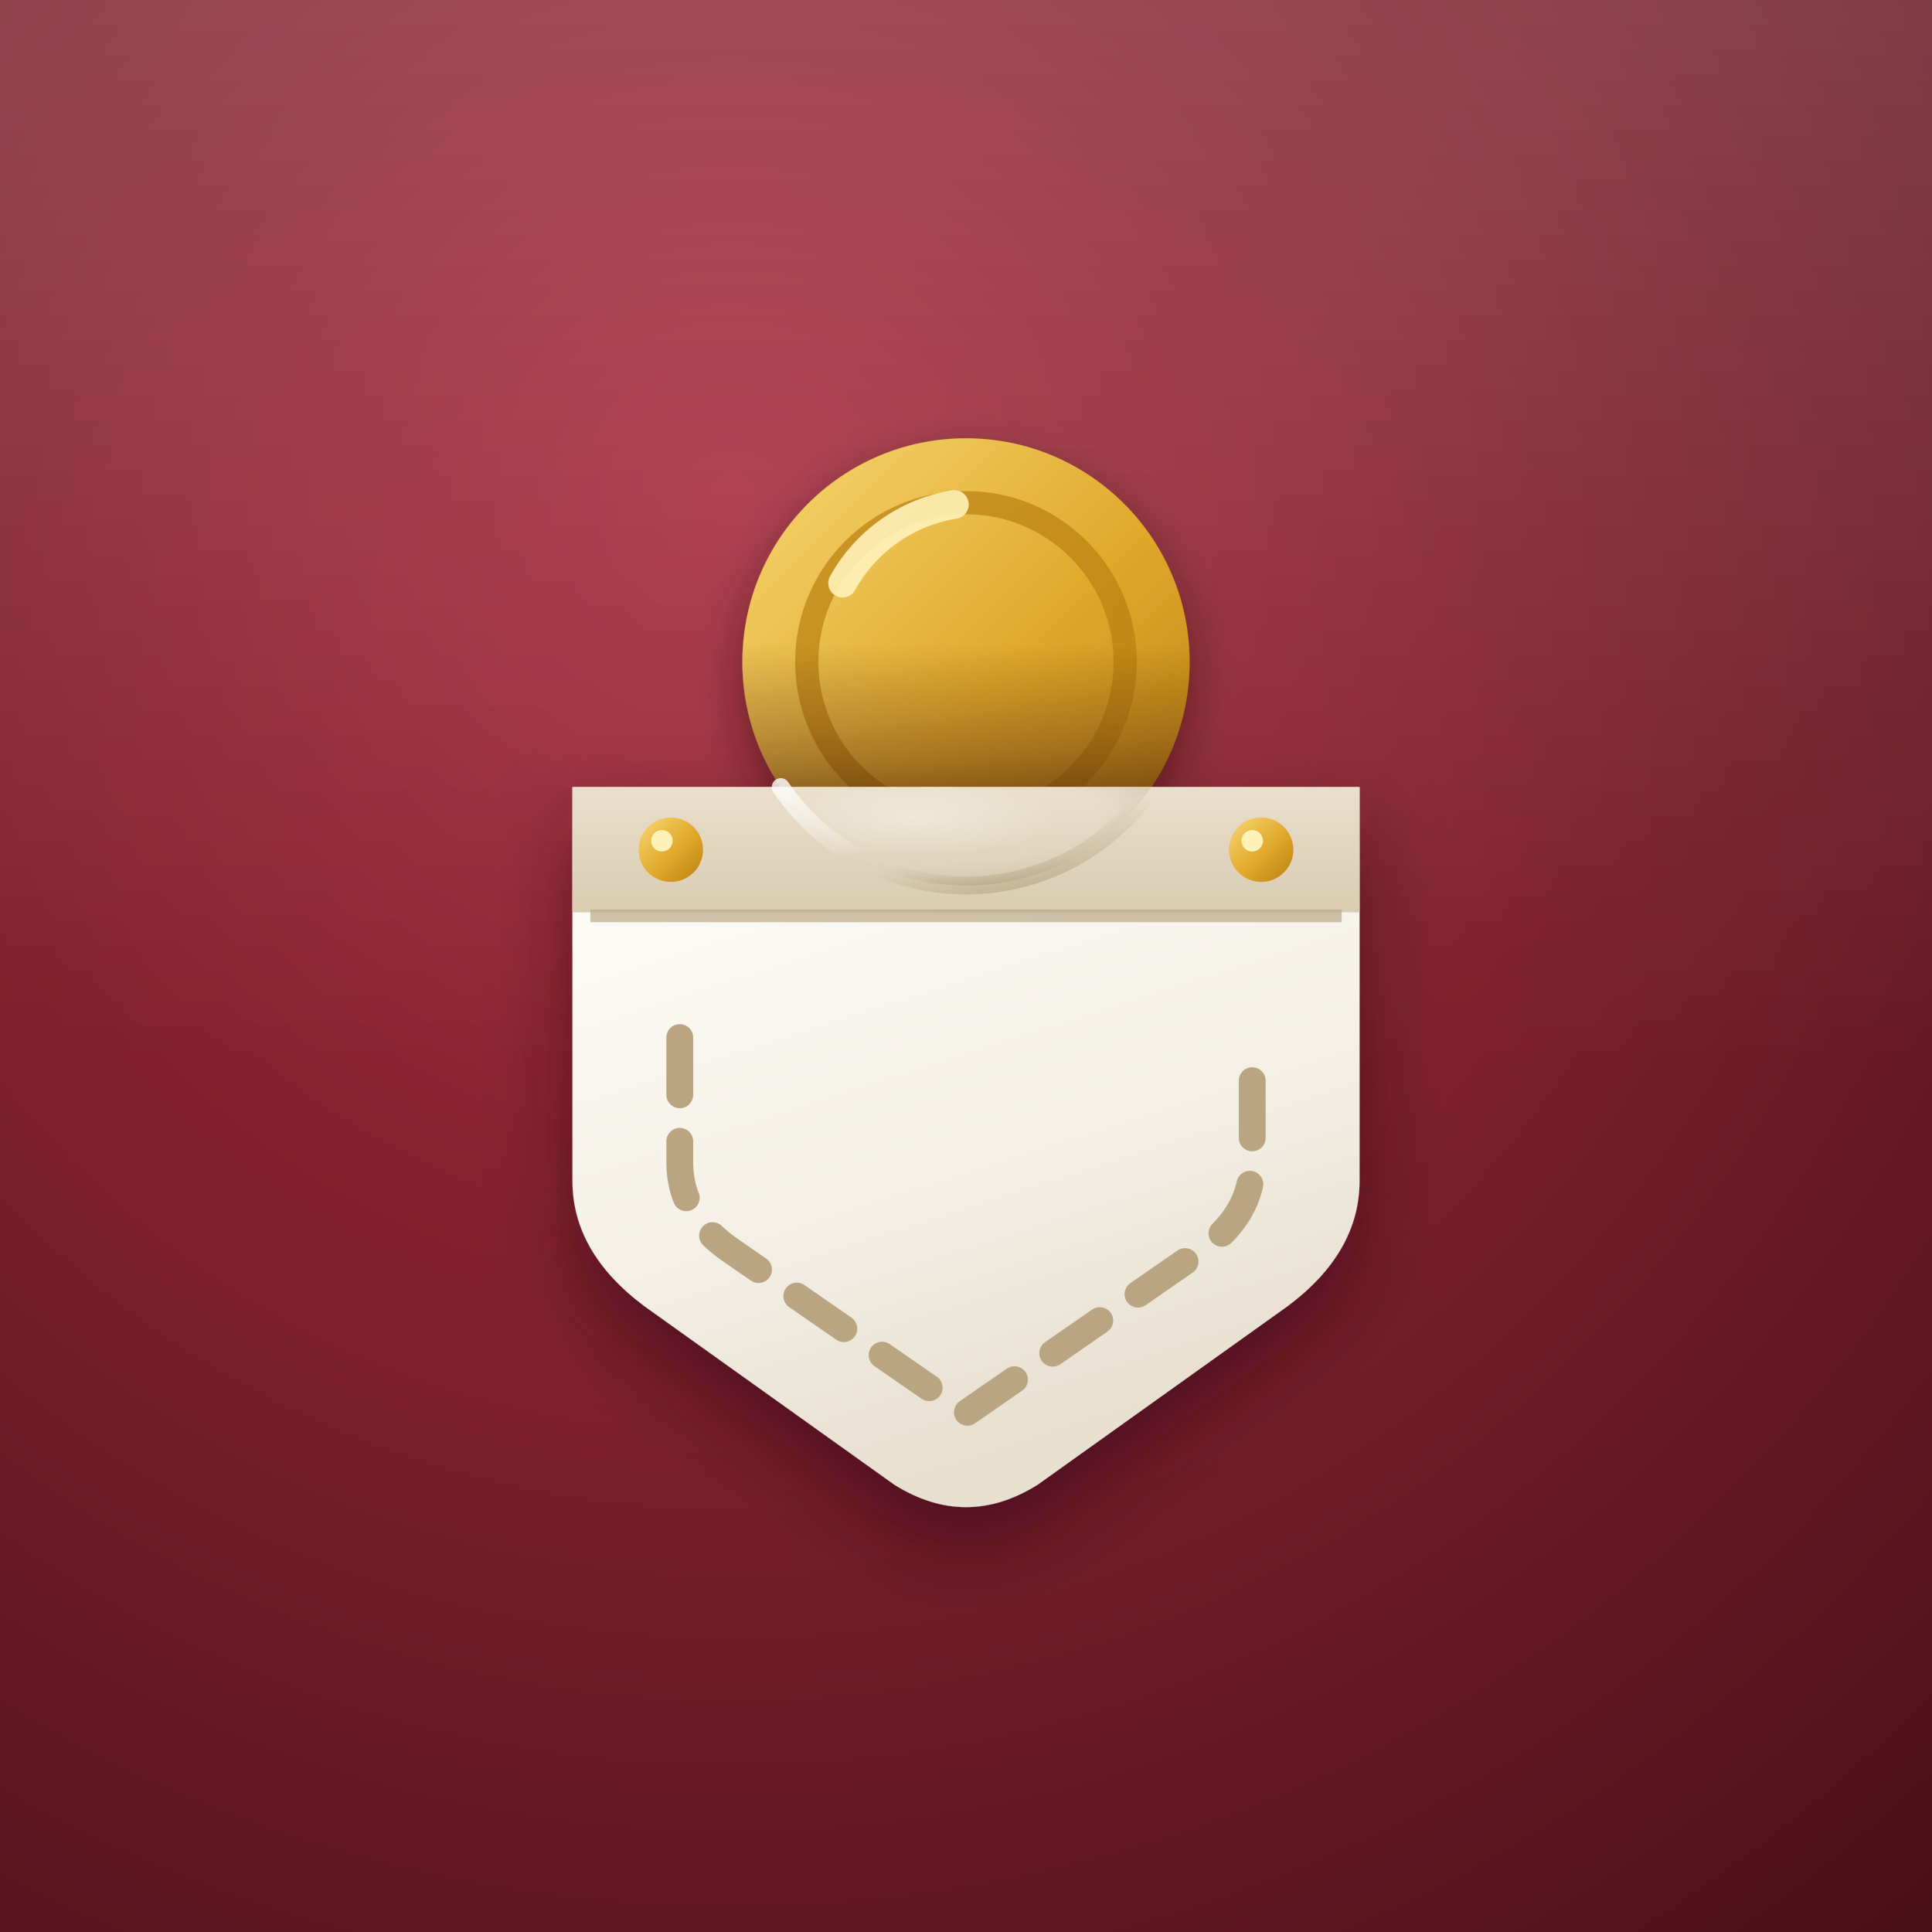
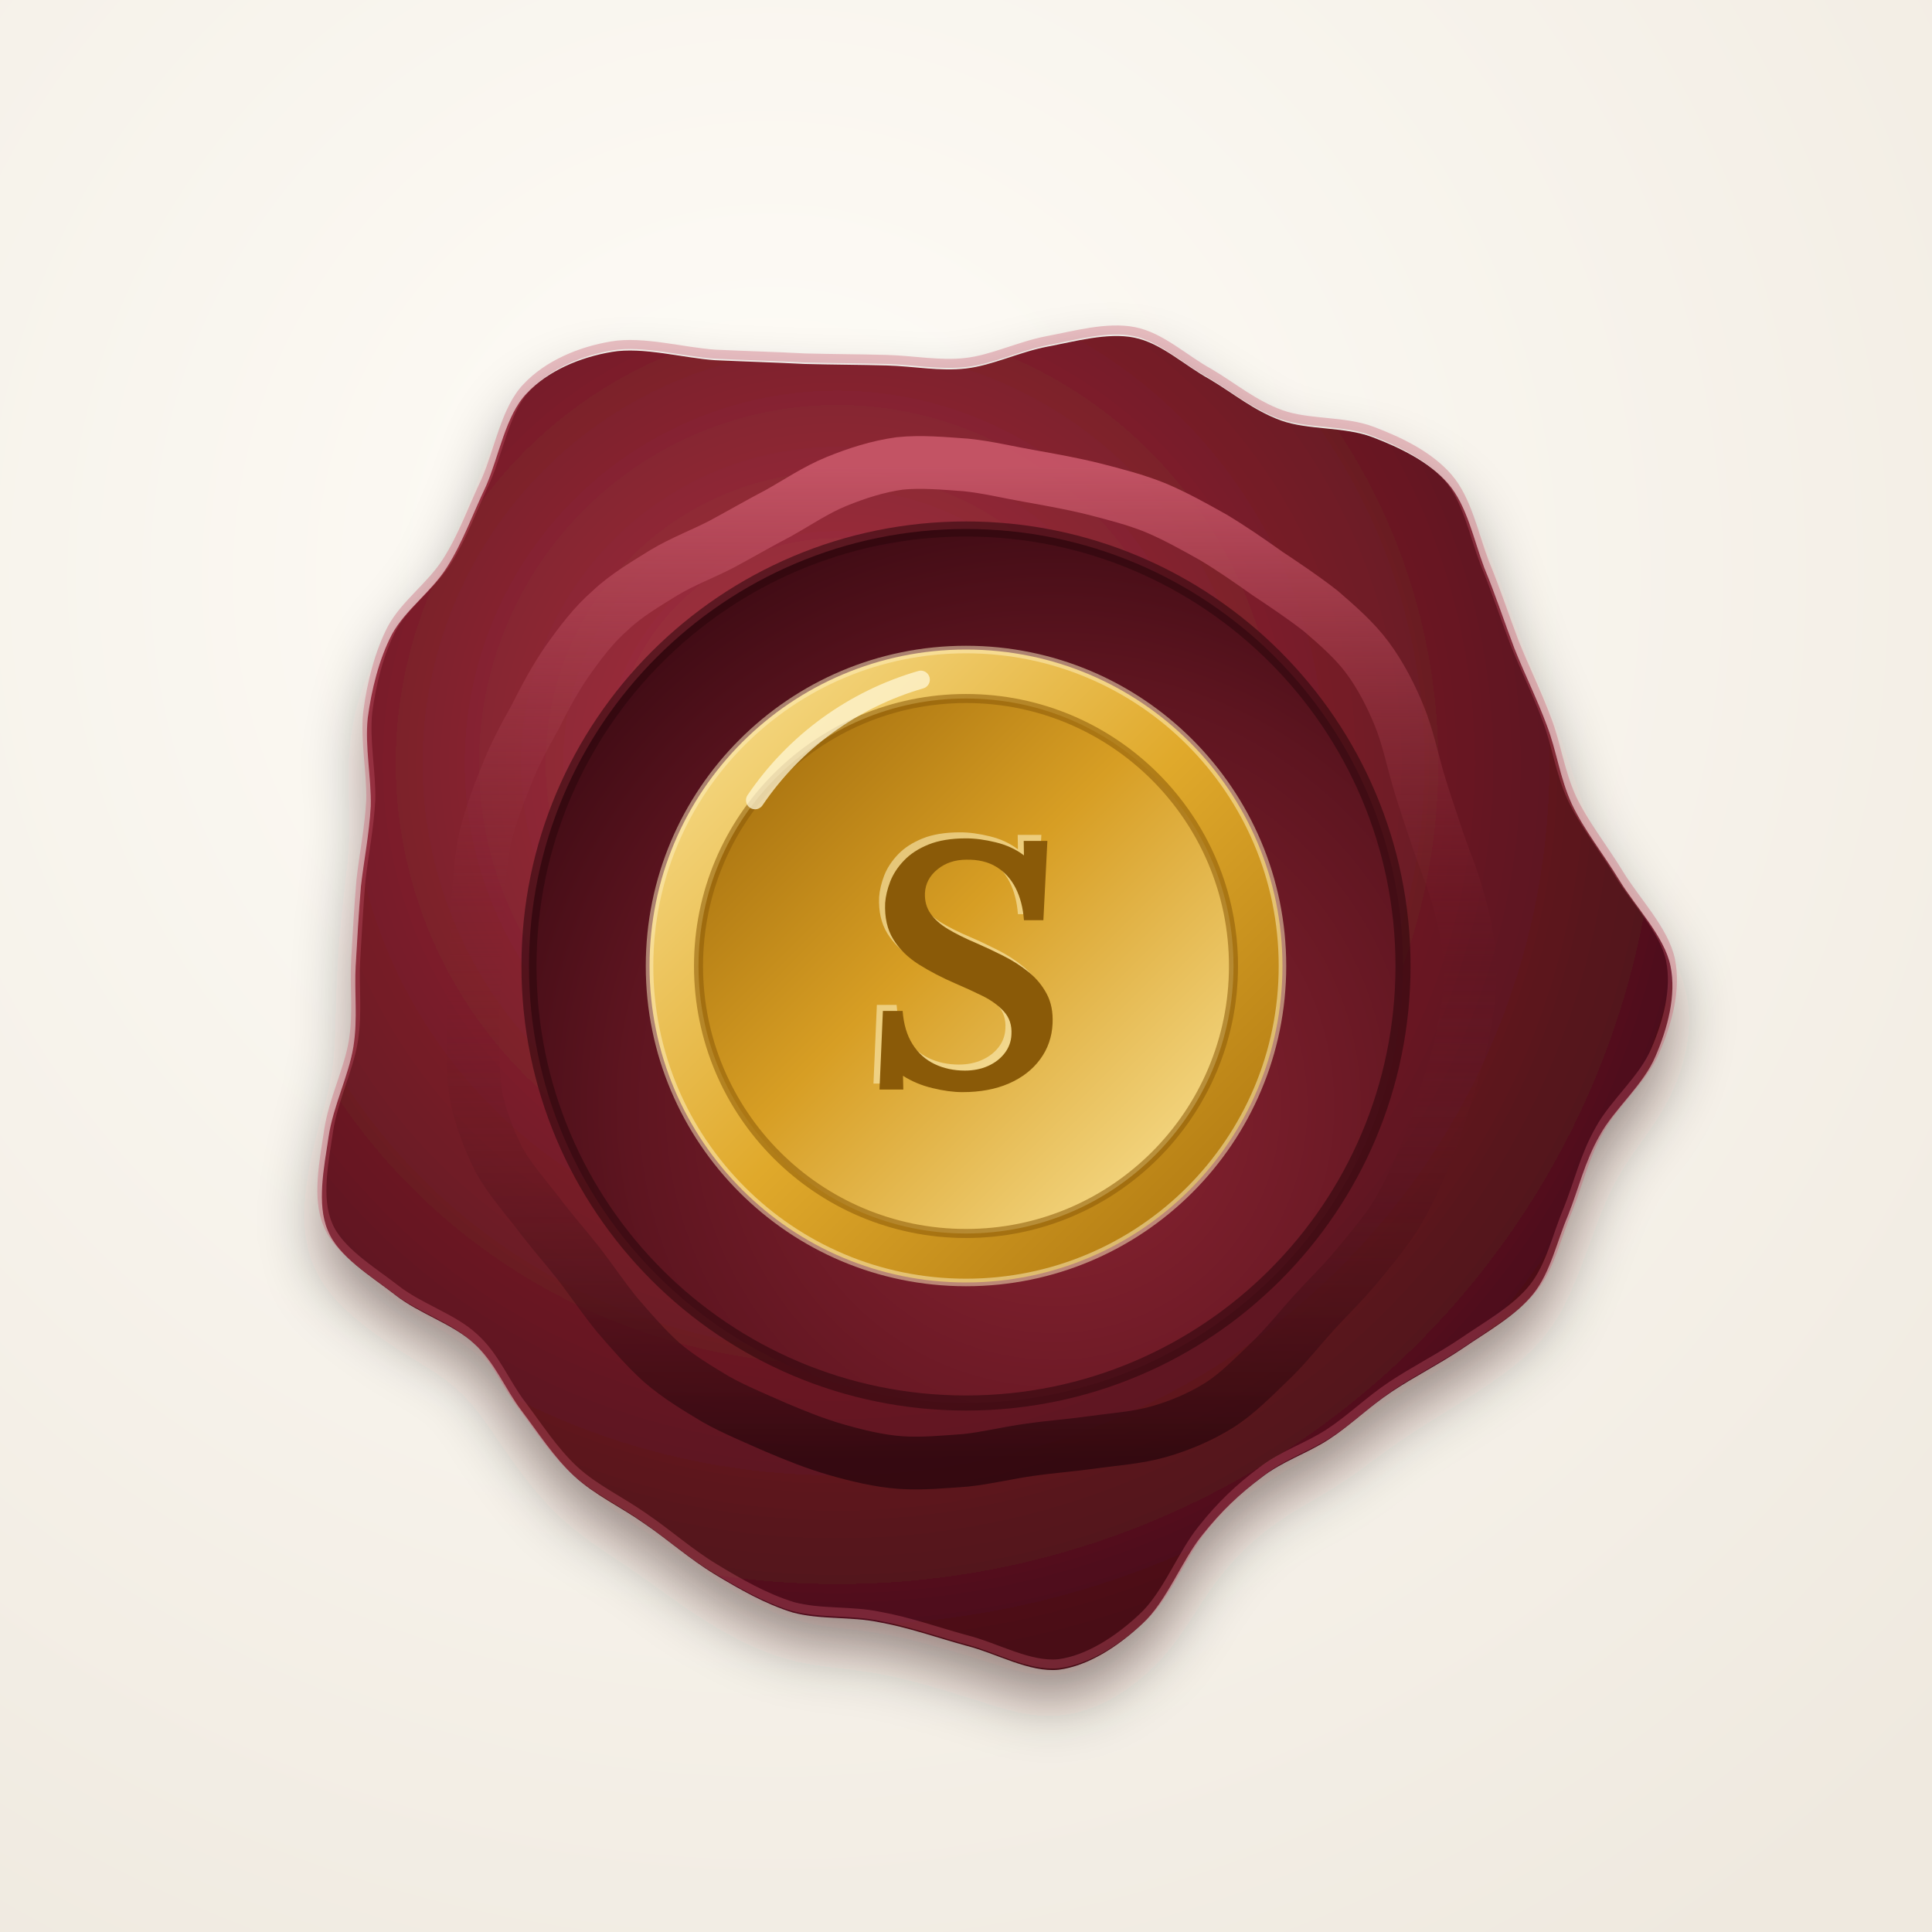
- <svg xmlns="http://www.w3.org/2000/svg" viewBox="0 0 108 108">
+ <svg xmlns="http://www.w3.org/2000/svg" viewBox="0 0 200 200" width="1024" height="1024">
  <defs>
-     <radialGradient id="nbg" cx=".38" cy=".26" r=".95">
-       <stop offset="0" stop-color="#A83141" />
-       <stop offset=".5" stop-color="#7B1F2A" />
-       <stop offset="1" stop-color="#4A101A" />
+     <radialGradient id="wxa" cx="38%" cy="32%" r="75%">
+       <stop offset="0" stop-color="#B23A4A" />
+       <stop offset=".45" stop-color="#7B1F2A" />
+       <stop offset="1" stop-color="#3F0B14" />
    </radialGradient>
-     <linearGradient id="ngl" x1="0" y1="0" x2="0" y2="1">
-       <stop offset="0" stop-color="#fff" stop-opacity=".16" />
-       <stop offset=".55" stop-color="#fff" stop-opacity="0" />
+     <radialGradient id="pra" cx="60%" cy="66%" r="70%">
+       <stop offset="0" stop-color="#8E2533" />
+       <stop offset=".7" stop-color="#5E1520" />
+       <stop offset="1" stop-color="#3F0B14" />
+     </radialGradient>
+     <linearGradient id="rma" x1="0" y1="0" x2="0" y2="1">
+       <stop offset="0" stop-color="#C9586A" stop-opacity=".9" />
+       <stop offset=".5" stop-color="#7B1F2A" stop-opacity="0" />
+       <stop offset="1" stop-color="#2A060C" stop-opacity=".8" />
    </linearGradient>
-     <linearGradient id="npk" x1="0" y1="0" x2=".35" y2="1">
-       <stop offset="0" stop-color="#FFFEFA" />
-       <stop offset=".6" stop-color="#F5F1E8" />
-       <stop offset="1" stop-color="#E7DFCF" />
+     <linearGradient id="aua" x1="0" y1="0" x2="1" y2="1">
+       <stop offset="0" stop-color="#FBE59A" />
+       <stop offset=".5" stop-color="#E0A92B" />
+       <stop offset="1" stop-color="#A7700C" />
    </linearGradient>
-     <linearGradient id="nhm" x1="0" y1="0" x2="0" y2="1">
-       <stop offset="0" stop-color="#EADFCB" />
-       <stop offset="1" stop-color="#D9CCB2" />
+     <linearGradient id="ava" x1="1" y1="1" x2="0" y2="0">
+       <stop offset="0" stop-color="#FBE59A" />
+       <stop offset=".55" stop-color="#D79E24" />
+       <stop offset="1" stop-color="#9B660A" />
    </linearGradient>
-     <linearGradient id="nau" x1="0" y1="0" x2="1" y2="1">
-       <stop offset="0" stop-color="#F7D774" />
-       <stop offset=".55" stop-color="#E0A92B" />
-       <stop offset="1" stop-color="#B9800F" />
-     </linearGradient>
-     <filter id="nsh" x="-20%" y="-20%" width="140%" height="150%">
-       <feDropShadow dx="0" dy="2.2" stdDeviation="2.1" flood-color="#2a0309" flood-opacity=".5" />
+     <filter id="sha" x="-20%" y="-20%" width="140%" height="150%">
+       <feDropShadow dx="0" dy="4" stdDeviation="4" flood-color="#2A060C" flood-opacity=".45" />
    </filter>
-     <filter id="ncs" x="-30%" y="-30%" width="160%" height="160%">
-       <feDropShadow dx="0" dy="1.2" stdDeviation="1.3" flood-color="#2a0309" flood-opacity=".45" />
-     </filter>
-     <radialGradient id="nbm" cx=".36" cy=".3" r=".8">
-       <stop offset="0" stop-color="#fff" stop-opacity=".35" />
-       <stop offset=".5" stop-color="#fff" stop-opacity="0" />
-       <stop offset="1" stop-color="#7a6439" stop-opacity=".28" />
+     <radialGradient id="cr" cx="40%" cy="30%" r="85%">
+       <stop offset="0" stop-color="#FFFDF8" />
+       <stop offset="1" stop-color="#EFE9DF" />
    </radialGradient>
-     <linearGradient id="nrm" x1="0" y1="0" x2="1" y2="1">
-       <stop offset="0" stop-color="#fff" stop-opacity=".8" />
-       <stop offset=".45" stop-color="#fff" stop-opacity="0" />
-       <stop offset=".55" stop-color="#8a7448" stop-opacity="0" />
-       <stop offset="1" stop-color="#7a6439" stop-opacity=".4" />
-     </linearGradient>
-     <linearGradient id="nhs" x1="0" y1="0" x2="0" y2="1">
-       <stop offset="0" stop-color="#2a0309" stop-opacity="0" />
-       <stop offset="1" stop-color="#2a0309" stop-opacity=".38" />
-     </linearGradient>
-     <clipPath id="ncc">
-       <circle cx="54" cy="37" r="12.5" />
-     </clipPath>
  </defs>
-   <rect width="108" height="108" fill="url(#nbg)" />
-   <rect width="108" height="108" fill="url(#ngl)" />
-   <g>
-     <g filter="url(#ncs)">
-       <circle cx="54" cy="37" r="12.5" fill="url(#nau)" />
+   <rect width="200" height="200" fill="url(#cr)" />
+   <g transform="translate(100 100) scale(0.78) translate(-100 -100)">
+     <g filter="url(#sha)">
+       <path d="M193.5 100.0C194.3 103.9 193.1 108.3 191.5 112.0C189.9 115.8 186.0 119.0 184.1 122.5C182.1 126.0 181.3 129.6 179.9 133.1C178.4 136.6 177.6 140.6 175.3 143.5C173.0 146.4 169.2 148.5 166.0 150.7C162.9 152.8 159.5 154.5 156.5 156.5C153.5 158.5 151.1 160.9 148.2 162.8C145.3 164.7 142.0 165.7 139.2 167.9C136.4 170.0 133.9 172.3 131.3 175.6C128.7 178.8 126.6 184.4 123.4 187.3C120.2 190.3 116.2 192.9 112.3 193.4C108.4 193.8 104.0 191.2 100.0 190.2C96.0 189.1 92.4 187.8 88.5 187.1C84.7 186.3 80.7 186.8 77.0 185.8C73.4 184.7 69.9 182.7 66.6 180.7C63.3 178.7 60.4 176.1 57.3 174.0C54.2 171.8 50.7 170.2 48.0 167.7C45.3 165.2 43.2 161.9 41.0 159.0C38.8 156.1 37.5 152.6 34.7 150.1C31.9 147.5 27.5 146.2 24.3 143.7C21.1 141.2 16.7 138.6 15.3 135.1C13.8 131.6 14.8 126.7 15.4 122.7C16.0 118.6 18.1 114.5 18.7 110.7C19.3 106.9 18.8 103.5 19.0 100.0C19.2 96.5 19.4 93.0 19.7 89.4C20.1 85.9 20.8 82.5 21.0 78.8C21.1 75.1 20.2 70.9 20.6 67.1C21.1 63.3 22.1 59.3 23.8 56.0C25.6 52.7 29.0 50.4 31.1 47.1C33.2 43.8 34.5 40.1 36.3 36.3C38.0 32.4 38.9 26.9 41.7 24.0C44.5 21.0 48.8 19.2 53.0 18.5C57.1 17.8 62.4 19.3 66.7 19.6C71.0 19.8 74.8 19.9 78.6 20.1C82.4 20.2 85.9 20.2 89.5 20.3C93.1 20.4 96.5 21.1 100.0 20.7C103.5 20.3 107.1 18.5 110.8 17.8C114.5 17.1 118.8 15.9 122.3 16.6C125.9 17.3 129.0 20.3 132.3 22.1C135.5 24.0 138.2 26.3 141.8 27.6C145.4 28.9 150.2 28.4 153.9 29.8C157.6 31.2 161.5 33.1 164.0 36.0C166.5 38.9 167.4 43.5 168.8 47.2C170.3 50.8 171.5 54.5 172.8 57.9C174.2 61.4 175.8 64.6 177.1 68.1C178.4 71.5 178.8 75.0 180.4 78.5C182.0 81.9 184.5 85.0 186.7 88.6C188.9 92.2 192.7 96.1 193.5 100.0Z" fill="url(#wxa)" />
    </g>
-     <circle cx="54" cy="37" r="8.9" fill="none" stroke="#B9800F" stroke-width="1.3" opacity=".7" />
-     <path d="M47.1 32.6a8.75 8.75 0 0 1 6.25-4.4" fill="none" stroke="#FFF2B8" stroke-width="1.6" stroke-linecap="round" opacity=".9" />
-     <rect x="40" y="36" width="28" height="8" fill="url(#nhs)" clip-path="url(#ncc)" />
-     <g filter="url(#nsh)">
-       <path d="M32 44H76V66Q76 70 72 73L58 83Q54 85.5 50 83L36 73Q32 70 32 66Z" fill="url(#npk)" />
-     </g>
-     <rect x="32" y="44" width="44" height="7" fill="url(#nhm)" />
-     <path d="M33 51.2H75" stroke="#B9A988" stroke-opacity=".7" stroke-width=".7" />
-     <path d="M43.644 44 A12.5 12.5 0 0 0 64.356 44Z" fill="url(#nbm)" />
-     <path d="M43.644 44 A12.5 12.5 0 0 0 64.356 44" fill="none" stroke="url(#nrm)" stroke-width="1" stroke-linecap="round" />
-     <path d="M38 58V65Q38 68 41 70L54 79L67 70Q70 68 70 65V58" fill="none" stroke="#B9A582" stroke-width="1.5" stroke-dasharray="3.2 2.6" stroke-linecap="round" />
-     <circle cx="37.5" cy="47.5" r="1.8" fill="url(#nau)" />
-     <circle cx="70.5" cy="47.5" r="1.8" fill="url(#nau)" />
-     <circle cx="37" cy="47" r=".6" fill="#FFF2B8" />
-     <circle cx="70" cy="47" r=".6" fill="#FFF2B8" />
+     <path d="M193.5 100.0C194.3 103.9 193.1 108.3 191.5 112.0C189.9 115.8 186.0 119.0 184.1 122.5C182.1 126.0 181.3 129.6 179.9 133.1C178.4 136.6 177.6 140.6 175.3 143.5C173.0 146.4 169.2 148.5 166.0 150.7C162.9 152.8 159.5 154.5 156.5 156.5C153.5 158.5 151.1 160.9 148.2 162.8C145.3 164.7 142.0 165.7 139.2 167.9C136.4 170.0 133.9 172.3 131.3 175.6C128.7 178.8 126.6 184.4 123.4 187.3C120.2 190.3 116.2 192.9 112.3 193.4C108.4 193.8 104.0 191.2 100.0 190.2C96.0 189.1 92.4 187.8 88.5 187.1C84.7 186.3 80.7 186.8 77.0 185.8C73.4 184.7 69.9 182.7 66.6 180.7C63.3 178.7 60.4 176.1 57.3 174.0C54.2 171.8 50.7 170.2 48.0 167.7C45.3 165.2 43.2 161.9 41.0 159.0C38.8 156.1 37.5 152.6 34.7 150.1C31.9 147.5 27.5 146.2 24.3 143.7C21.1 141.2 16.7 138.6 15.3 135.1C13.8 131.6 14.8 126.7 15.4 122.7C16.0 118.6 18.1 114.5 18.7 110.7C19.3 106.9 18.8 103.5 19.0 100.0C19.2 96.5 19.4 93.0 19.7 89.4C20.1 85.9 20.8 82.5 21.0 78.8C21.1 75.1 20.2 70.9 20.6 67.1C21.1 63.3 22.1 59.3 23.8 56.0C25.6 52.7 29.0 50.4 31.1 47.1C33.2 43.8 34.5 40.1 36.3 36.3C38.0 32.4 38.9 26.9 41.7 24.0C44.5 21.0 48.8 19.2 53.0 18.5C57.1 17.8 62.4 19.3 66.7 19.6C71.0 19.8 74.8 19.9 78.6 20.1C82.4 20.2 85.9 20.2 89.5 20.3C93.1 20.4 96.5 21.1 100.0 20.7C103.5 20.3 107.1 18.5 110.8 17.8C114.5 17.1 118.8 15.9 122.3 16.6C125.9 17.3 129.0 20.3 132.3 22.1C135.5 24.0 138.2 26.3 141.8 27.6C145.4 28.9 150.2 28.4 153.9 29.8C157.6 31.2 161.5 33.1 164.0 36.0C166.5 38.9 167.4 43.5 168.8 47.2C170.3 50.8 171.5 54.5 172.8 57.9C174.2 61.4 175.8 64.6 177.1 68.1C178.4 71.5 178.8 75.0 180.4 78.5C182.0 81.9 184.5 85.0 186.7 88.6C188.9 92.2 192.7 96.1 193.5 100.0Z" fill="none" stroke="#C9586A" stroke-opacity=".35" stroke-width="1.2" transform="translate(0 -.8)" />
+     <path d="M166.9 100.0C167.0 102.9 166.6 105.8 166.0 108.7C165.5 111.5 164.6 114.3 163.7 117.1C162.9 119.8 162.0 122.6 160.9 125.2C159.8 127.9 158.6 130.5 157.1 133.0C155.6 135.4 153.7 137.6 151.9 139.8C150.1 142.0 148.0 144.0 146.1 146.1C144.2 148.2 142.4 150.5 140.3 152.5C138.2 154.5 136.1 156.7 133.6 158.3C131.2 159.8 128.4 161.0 125.6 161.8C122.8 162.6 119.8 162.8 116.9 163.2C114.1 163.6 111.3 163.8 108.5 164.2C105.6 164.6 102.8 165.3 100.0 165.6C97.2 165.8 94.2 166.1 91.3 165.9C88.5 165.7 85.6 165.0 82.8 164.2C80.0 163.4 77.3 162.3 74.7 161.2C72.0 160.0 69.3 158.9 66.8 157.5C64.3 156.0 61.8 154.5 59.6 152.6C57.5 150.7 55.6 148.5 53.7 146.3C51.9 144.1 50.3 141.7 48.6 139.5C46.8 137.2 44.9 135.1 43.2 132.8C41.4 130.5 39.4 128.2 38.0 125.7C36.7 123.1 35.6 120.2 35.0 117.4C34.5 114.6 34.6 111.5 34.6 108.6C34.5 105.7 34.8 102.9 34.9 100.0C35.0 97.1 35.0 94.3 35.2 91.5C35.4 88.6 35.6 85.7 36.2 82.9C36.9 80.1 37.9 77.4 39.0 74.7C40.0 72.1 41.4 69.5 42.8 67.0C44.1 64.4 45.5 61.8 47.1 59.5C48.8 57.1 50.6 54.7 52.8 52.8C54.9 50.8 57.5 49.3 59.9 47.8C62.4 46.3 65.1 45.3 67.6 44.0C70.2 42.6 72.6 41.2 75.1 39.9C77.6 38.5 80.1 36.8 82.8 35.7C85.5 34.6 88.3 33.7 91.2 33.3C94.1 33.0 97.1 33.3 100.0 33.5C102.9 33.8 105.7 34.5 108.6 35.0C111.4 35.5 114.2 36.0 117.0 36.7C119.7 37.4 122.5 38.1 125.2 39.2C127.8 40.3 130.3 41.7 132.8 43.1C135.3 44.6 137.6 46.2 140.0 47.9C142.4 49.5 144.8 51.1 147.1 52.9C149.3 54.8 151.6 56.8 153.3 59.1C155.0 61.4 156.4 64.1 157.5 66.8C158.6 69.5 159.2 72.4 160.0 75.2C160.8 77.9 161.7 80.5 162.6 83.2C163.5 85.9 164.7 88.6 165.4 91.4C166.2 94.2 166.8 97.1 166.9 100.0Z" fill="none" stroke="url(#rma)" stroke-width="7" />
+     <circle cx="100" cy="100" r="58" fill="url(#pra)" />
+     <circle cx="100" cy="100" r="58" fill="none" stroke="#2A060C" stroke-opacity=".55" stroke-width="2" />
+     <circle cx="100" cy="100" r="42" fill="url(#aua)" />
+     <circle cx="100" cy="100" r="35.5" fill="url(#ava)" />
+     <circle cx="100" cy="100" r="35.5" fill="none" stroke="#8A5A08" stroke-opacity=".55" stroke-width="1.2" />
+     <circle cx="100" cy="100" r="42" fill="none" stroke="#FFF3C4" stroke-opacity=".5" stroke-width="1" />
+     <path d="M99.53 116.74Q97.75 116.74 95.57 116.21Q93.38 115.69 91.64 114.57L91.68 116.4H88.52L88.97 105.96H91.59Q91.79 108.61 92.9 110.37Q94.01 112.14 95.82 113.01Q97.63 113.88 99.85 113.88Q101.56 113.88 102.92 113.27Q104.29 112.66 105.13 111.57Q105.97 110.48 106.03 109.1Q106.14 107.26 105.03 106.04Q103.92 104.82 102.17 103.96Q100.42 103.1 98.57 102.31Q95.93 101.17 93.75 99.8Q91.57 98.43 90.36 96.47Q89.14 94.5 89.27 91.64Q89.37 90.29 89.94 88.8Q90.52 87.31 91.76 86.01Q93 84.7 95.02 83.88Q97.05 83.06 100.01 83.06Q101.82 83.06 103.97 83.59Q106.13 84.12 107.69 85.32L107.66 83.4H110.8L110.27 93.92H107.69Q107.51 91.47 106.59 89.66Q105.67 87.85 104.04 86.85Q102.42 85.85 100.07 85.89Q97.8 85.89 96.22 87.17Q94.64 88.45 94.55 90.33Q94.49 91.88 95.28 93.02Q96.07 94.17 97.63 95.11Q99.2 96.05 101.45 97Q103.18 97.75 104.99 98.67Q106.8 99.58 108.31 100.8Q109.82 102.02 110.71 103.69Q111.6 105.36 111.49 107.64Q111.37 110.3 109.85 112.37Q108.33 114.44 105.7 115.59Q103.07 116.74 99.53 116.74Z" fill="#FFF3C4" fill-opacity=".55" transform="translate(-.8 -.8)" />
+     <path d="M99.53 116.74Q97.75 116.74 95.57 116.21Q93.38 115.69 91.64 114.57L91.68 116.4H88.52L88.97 105.96H91.59Q91.79 108.61 92.9 110.37Q94.01 112.14 95.82 113.01Q97.63 113.88 99.85 113.88Q101.56 113.88 102.92 113.27Q104.29 112.66 105.13 111.57Q105.97 110.48 106.03 109.1Q106.14 107.26 105.03 106.04Q103.92 104.82 102.17 103.96Q100.42 103.1 98.57 102.31Q95.93 101.17 93.75 99.8Q91.57 98.43 90.36 96.47Q89.14 94.5 89.27 91.64Q89.37 90.29 89.94 88.8Q90.52 87.31 91.76 86.01Q93 84.7 95.02 83.88Q97.05 83.06 100.01 83.06Q101.82 83.06 103.97 83.59Q106.13 84.12 107.69 85.32L107.66 83.4H110.8L110.27 93.92H107.69Q107.51 91.47 106.59 89.66Q105.67 87.85 104.04 86.85Q102.42 85.85 100.07 85.89Q97.8 85.89 96.22 87.17Q94.64 88.45 94.55 90.33Q94.49 91.88 95.28 93.02Q96.07 94.17 97.63 95.11Q99.2 96.05 101.45 97Q103.18 97.75 104.99 98.67Q106.8 99.58 108.31 100.8Q109.82 102.02 110.71 103.69Q111.6 105.36 111.49 107.64Q111.37 110.3 109.85 112.37Q108.33 114.44 105.7 115.59Q103.07 116.74 99.53 116.74Z" fill="#8A5A08" />
+     <path d="M72 78a40 40 0 0 1 22-16" fill="none" stroke="#FFF7D6" stroke-width="2.4" stroke-linecap="round" opacity=".75" />
  </g>
</svg>
